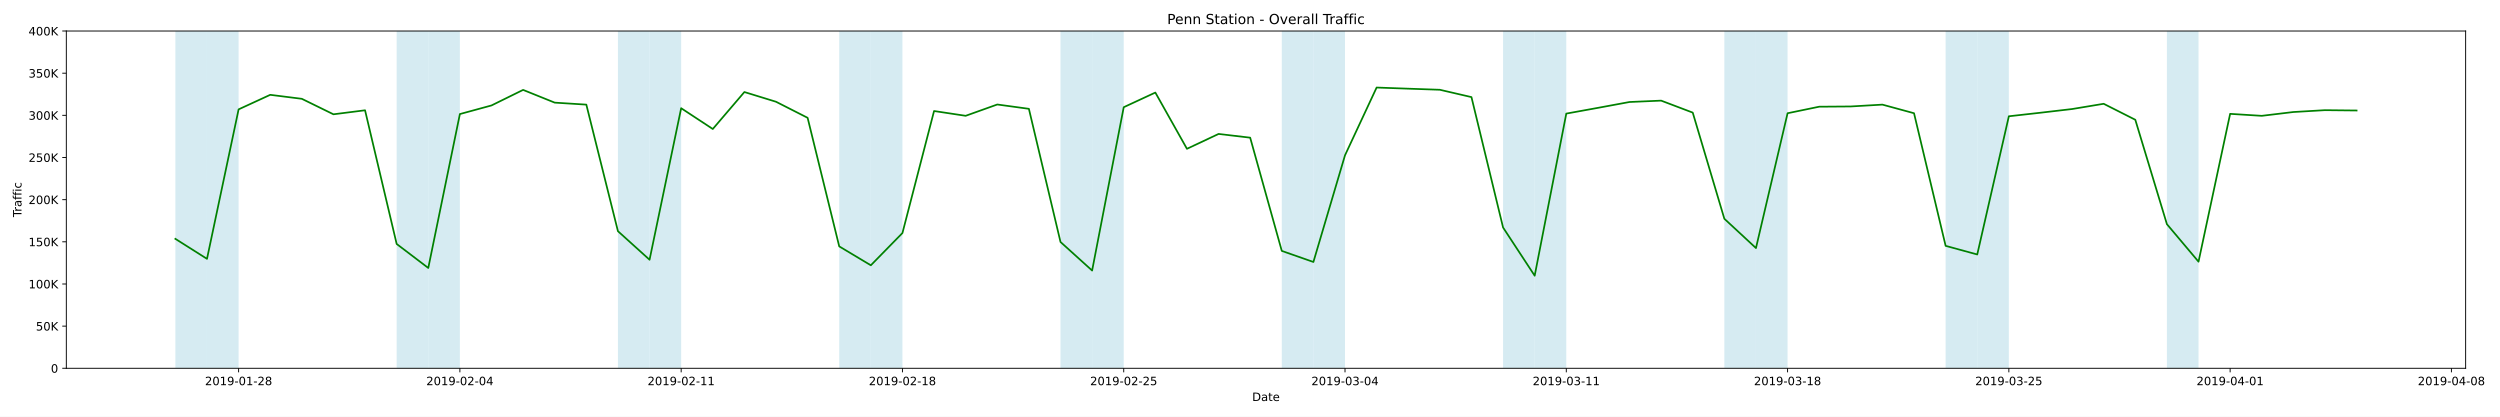
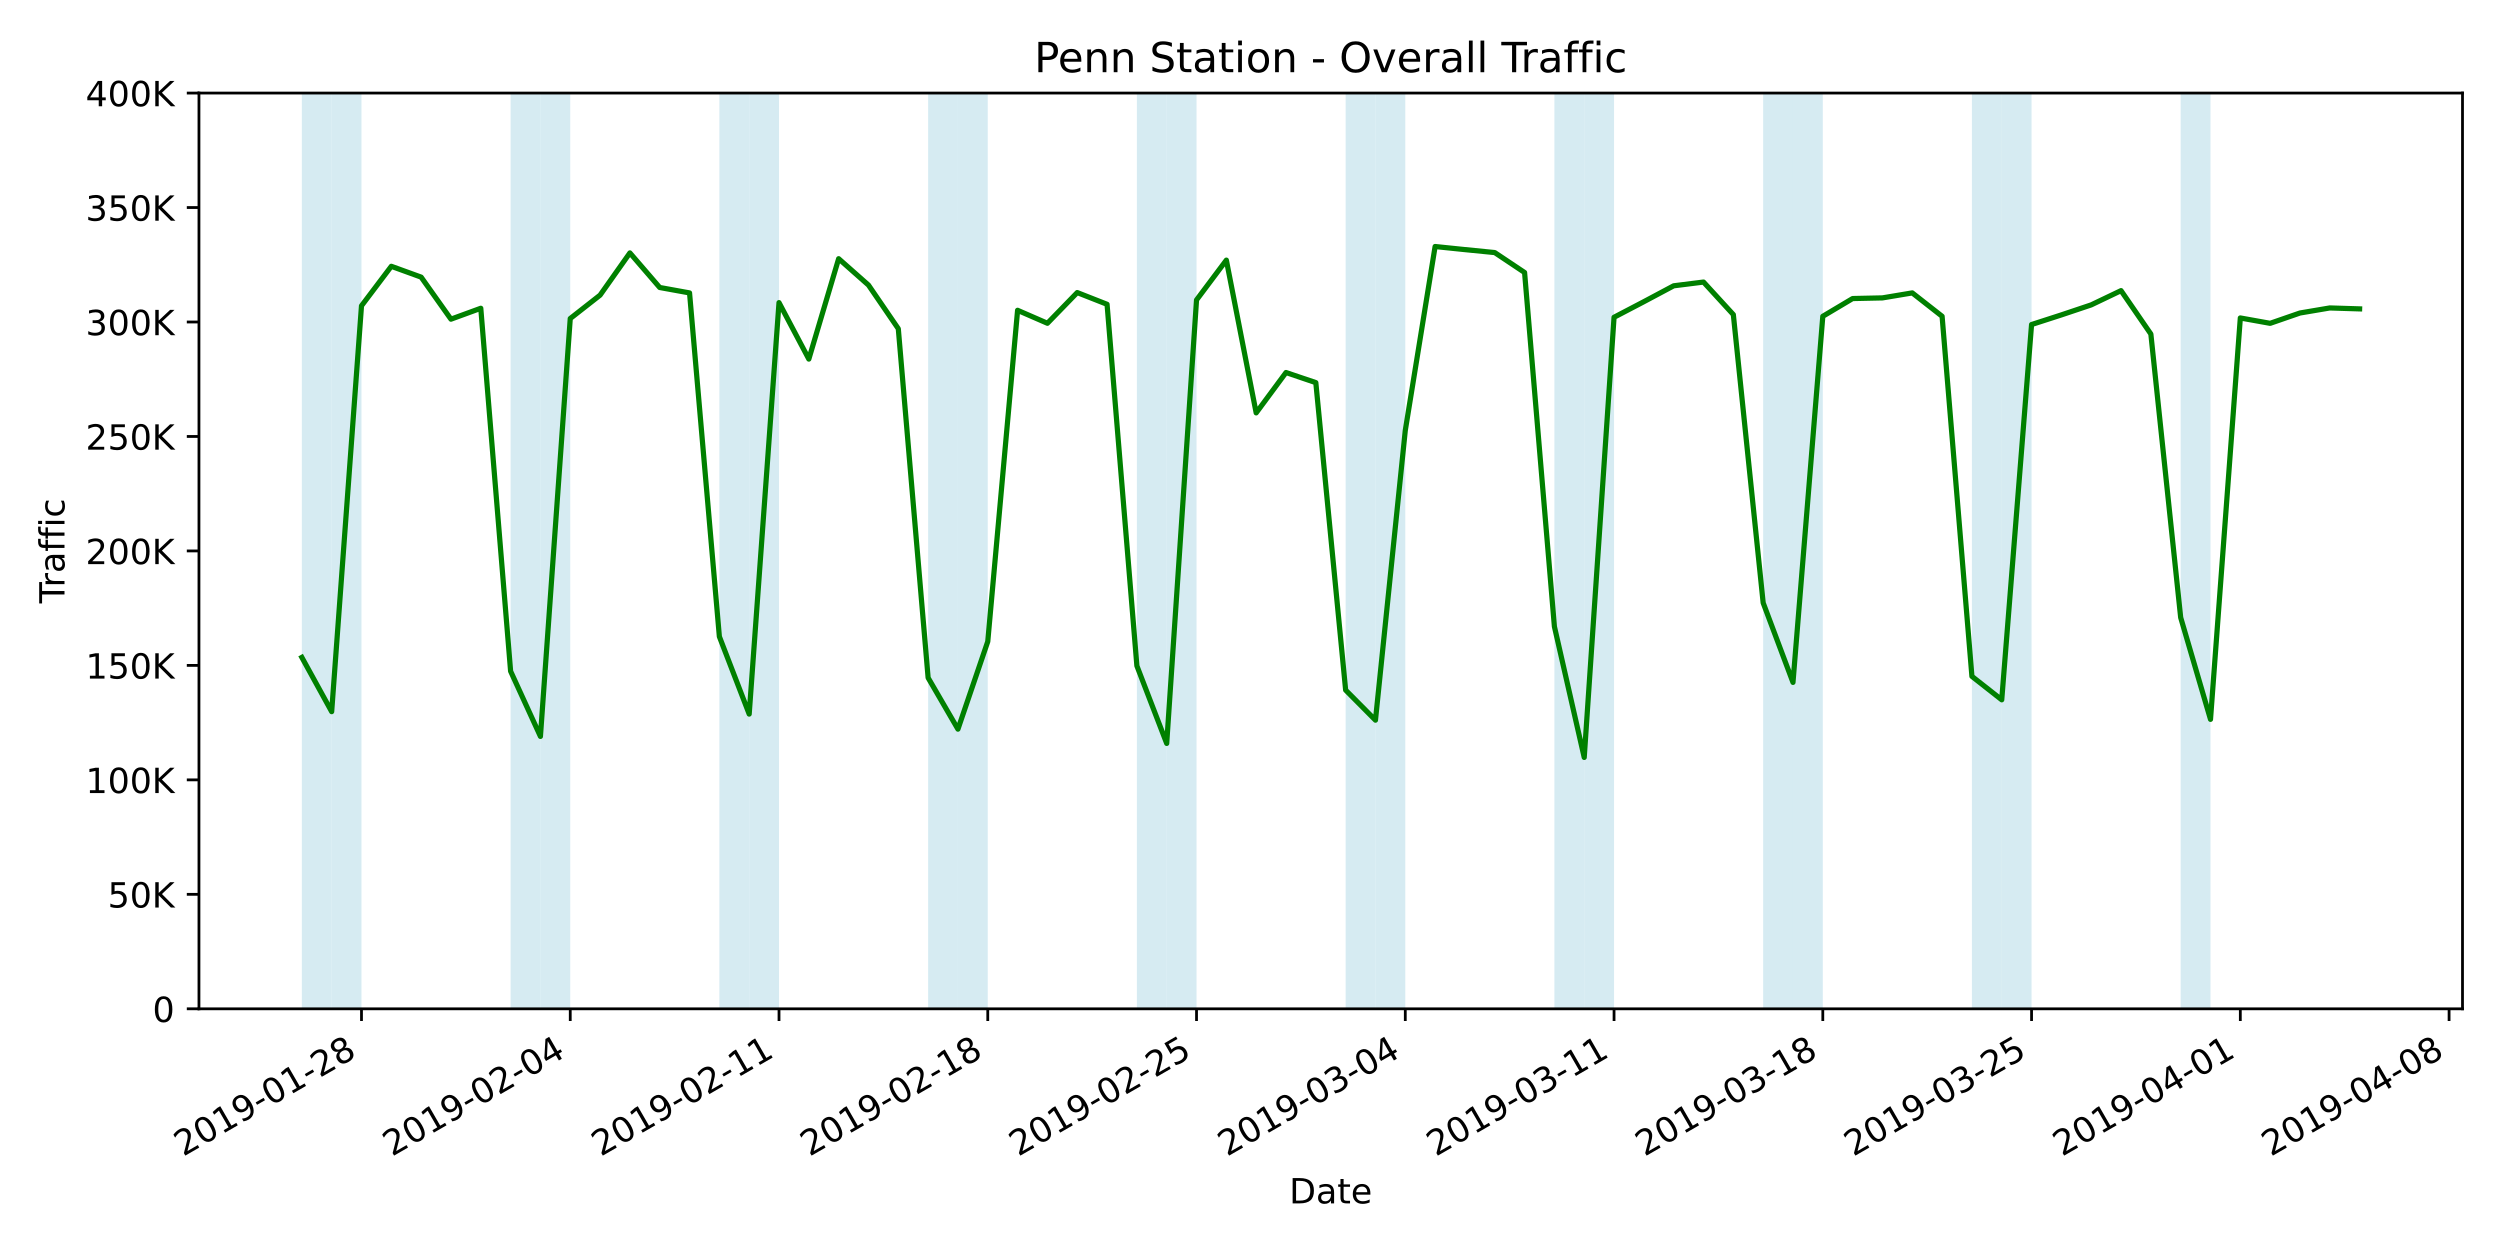
- <svg xmlns="http://www.w3.org/2000/svg" xmlns:xlink="http://www.w3.org/1999/xlink" height="360pt" version="1.1" viewBox="0 0 2160 360" width="2160pt">
+ <svg xmlns="http://www.w3.org/2000/svg" xmlns:xlink="http://www.w3.org/1999/xlink" height="360pt" version="1.1" viewBox="0 0 720 360" width="720pt">
  <defs>
    <style type="text/css">
*{stroke-linecap:butt;stroke-linejoin:round;}
  </style>
  </defs>
  <g id="figure_1">
    <g id="patch_1">
-       <path d="M 0 360  L 2160 360  L 2160 0  L 0 0  z " style="fill:#ffffff;" />
+       <path d="M 0 360  L 720 360  L 720 0  L 0 0  z " style="fill:#ffffff;" />
    </g>
    <g id="axes_1">
      <g id="patch_2">
-         <path d="M 57.3 318.2  L 2130.312 318.2  L 2130.312 26.8  L 57.3 26.8  z " style="fill:#ffffff;" />
+         <path d="M 57.3 290.54  L 709.2 290.54  L 709.2 26.8  L 57.3 26.8  z " style="fill:#ffffff;" />
      </g>
      <g id="patch_3">
-         <path clip-path="url(#p93495688f2)" d="M 151.528 318.2  L 151.528 26.8  L 178.84 26.8  L 178.84 318.2  z " style="fill:#add8e6;opacity:0.5;" />
+         <path clip-path="url(#p2ca78d762a)" d="M 86.932 290.54  L 86.932 26.8  L 95.521 26.8  L 95.521 290.54  z " style="fill:#add8e6;opacity:0.5;" />
      </g>
      <g id="patch_4">
-         <path clip-path="url(#p93495688f2)" d="M 178.84 318.2  L 178.84 26.8  L 206.153 26.8  L 206.153 318.2  z " style="fill:#add8e6;opacity:0.5;" />
+         <path clip-path="url(#p2ca78d762a)" d="M 95.521 290.54  L 95.521 26.8  L 104.11 26.8  L 104.11 290.54  z " style="fill:#add8e6;opacity:0.5;" />
      </g>
      <g id="patch_5">
-         <path clip-path="url(#p93495688f2)" d="M 342.715 318.2  L 342.715 26.8  L 370.027 26.8  L 370.027 318.2  z " style="fill:#add8e6;opacity:0.5;" />
+         <path clip-path="url(#p2ca78d762a)" d="M 147.054 290.54  L 147.054 26.8  L 155.643 26.8  L 155.643 290.54  z " style="fill:#add8e6;opacity:0.5;" />
      </g>
      <g id="patch_6">
-         <path clip-path="url(#p93495688f2)" d="M 370.027 318.2  L 370.027 26.8  L 397.34 26.8  L 397.34 318.2  z " style="fill:#add8e6;opacity:0.5;" />
+         <path clip-path="url(#p2ca78d762a)" d="M 155.643 290.54  L 155.643 26.8  L 164.232 26.8  L 164.232 290.54  z " style="fill:#add8e6;opacity:0.5;" />
      </g>
      <g id="patch_7">
-         <path clip-path="url(#p93495688f2)" d="M 533.902 318.2  L 533.902 26.8  L 561.214 26.8  L 561.214 318.2  z " style="fill:#add8e6;opacity:0.5;" />
+         <path clip-path="url(#p2ca78d762a)" d="M 207.177 290.54  L 207.177 26.8  L 215.766 26.8  L 215.766 290.54  z " style="fill:#add8e6;opacity:0.5;" />
      </g>
      <g id="patch_8">
-         <path clip-path="url(#p93495688f2)" d="M 561.214 318.2  L 561.214 26.8  L 588.526 26.8  L 588.526 318.2  z " style="fill:#add8e6;opacity:0.5;" />
+         <path clip-path="url(#p2ca78d762a)" d="M 215.766 290.54  L 215.766 26.8  L 224.355 26.8  L 224.355 290.54  z " style="fill:#add8e6;opacity:0.5;" />
      </g>
      <g id="patch_9">
-         <path clip-path="url(#p93495688f2)" d="M 725.089 318.2  L 725.089 26.8  L 752.401 26.8  L 752.401 318.2  z " style="fill:#add8e6;opacity:0.5;" />
+         <path clip-path="url(#p2ca78d762a)" d="M 267.299 290.54  L 267.299 26.8  L 275.888 26.8  L 275.888 290.54  z " style="fill:#add8e6;opacity:0.5;" />
      </g>
      <g id="patch_10">
-         <path clip-path="url(#p93495688f2)" d="M 752.401 318.2  L 752.401 26.8  L 779.713 26.8  L 779.713 318.2  z " style="fill:#add8e6;opacity:0.5;" />
+         <path clip-path="url(#p2ca78d762a)" d="M 275.888 290.54  L 275.888 26.8  L 284.477 26.8  L 284.477 290.54  z " style="fill:#add8e6;opacity:0.5;" />
      </g>
      <g id="patch_11">
-         <path clip-path="url(#p93495688f2)" d="M 916.275 318.2  L 916.275 26.8  L 943.588 26.8  L 943.588 318.2  z " style="fill:#add8e6;opacity:0.5;" />
+         <path clip-path="url(#p2ca78d762a)" d="M 327.422 290.54  L 327.422 26.8  L 336.011 26.8  L 336.011 290.54  z " style="fill:#add8e6;opacity:0.5;" />
      </g>
      <g id="patch_12">
-         <path clip-path="url(#p93495688f2)" d="M 943.588 318.2  L 943.588 26.8  L 970.9 26.8  L 970.9 318.2  z " style="fill:#add8e6;opacity:0.5;" />
+         <path clip-path="url(#p2ca78d762a)" d="M 336.011 290.54  L 336.011 26.8  L 344.6 26.8  L 344.6 290.54  z " style="fill:#add8e6;opacity:0.5;" />
      </g>
      <g id="patch_13">
-         <path clip-path="url(#p93495688f2)" d="M 1107.462 318.2  L 1107.462 26.8  L 1134.775 26.8  L 1134.775 318.2  z " style="fill:#add8e6;opacity:0.5;" />
+         <path clip-path="url(#p2ca78d762a)" d="M 387.544 290.54  L 387.544 26.8  L 396.133 26.8  L 396.133 290.54  z " style="fill:#add8e6;opacity:0.5;" />
      </g>
      <g id="patch_14">
-         <path clip-path="url(#p93495688f2)" d="M 1134.775 318.2  L 1134.775 26.8  L 1162.087 26.8  L 1162.087 318.2  z " style="fill:#add8e6;opacity:0.5;" />
+         <path clip-path="url(#p2ca78d762a)" d="M 396.133 290.54  L 396.133 26.8  L 404.722 26.8  L 404.722 290.54  z " style="fill:#add8e6;opacity:0.5;" />
      </g>
      <g id="patch_15">
-         <path clip-path="url(#p93495688f2)" d="M 1298.649 318.2  L 1298.649 26.8  L 1325.962 26.8  L 1325.962 318.2  z " style="fill:#add8e6;opacity:0.5;" />
+         <path clip-path="url(#p2ca78d762a)" d="M 447.667 290.54  L 447.667 26.8  L 456.256 26.8  L 456.256 290.54  z " style="fill:#add8e6;opacity:0.5;" />
      </g>
      <g id="patch_16">
-         <path clip-path="url(#p93495688f2)" d="M 1325.962 318.2  L 1325.962 26.8  L 1353.274 26.8  L 1353.274 318.2  z " style="fill:#add8e6;opacity:0.5;" />
+         <path clip-path="url(#p2ca78d762a)" d="M 456.256 290.54  L 456.256 26.8  L 464.845 26.8  L 464.845 290.54  z " style="fill:#add8e6;opacity:0.5;" />
      </g>
      <g id="patch_17">
-         <path clip-path="url(#p93495688f2)" d="M 1489.836 318.2  L 1489.836 26.8  L 1517.149 26.8  L 1517.149 318.2  z " style="fill:#add8e6;opacity:0.5;" />
+         <path clip-path="url(#p2ca78d762a)" d="M 507.79 290.54  L 507.79 26.8  L 516.378 26.8  L 516.378 290.54  z " style="fill:#add8e6;opacity:0.5;" />
      </g>
      <g id="patch_18">
-         <path clip-path="url(#p93495688f2)" d="M 1517.149 318.2  L 1517.149 26.8  L 1544.461 26.8  L 1544.461 318.2  z " style="fill:#add8e6;opacity:0.5;" />
+         <path clip-path="url(#p2ca78d762a)" d="M 516.378 290.54  L 516.378 26.8  L 524.967 26.8  L 524.967 290.54  z " style="fill:#add8e6;opacity:0.5;" />
      </g>
      <g id="patch_19">
-         <path clip-path="url(#p93495688f2)" d="M 1681.023 318.2  L 1681.023 26.8  L 1708.336 26.8  L 1708.336 318.2  z " style="fill:#add8e6;opacity:0.5;" />
+         <path clip-path="url(#p2ca78d762a)" d="M 567.912 290.54  L 567.912 26.8  L 576.501 26.8  L 576.501 290.54  z " style="fill:#add8e6;opacity:0.5;" />
      </g>
      <g id="patch_20">
-         <path clip-path="url(#p93495688f2)" d="M 1708.336 318.2  L 1708.336 26.8  L 1735.648 26.8  L 1735.648 318.2  z " style="fill:#add8e6;opacity:0.5;" />
+         <path clip-path="url(#p2ca78d762a)" d="M 576.501 290.54  L 576.501 26.8  L 585.09 26.8  L 585.09 290.54  z " style="fill:#add8e6;opacity:0.5;" />
      </g>
      <g id="patch_21">
-         <path clip-path="url(#p93495688f2)" d="M 1872.21 318.2  L 1872.21 26.8  L 1899.522 26.8  L 1899.522 318.2  z " style="fill:#add8e6;opacity:0.5;" />
+         <path clip-path="url(#p2ca78d762a)" d="M 628.035 290.54  L 628.035 26.8  L 636.624 26.8  L 636.624 290.54  z " style="fill:#add8e6;opacity:0.5;" />
      </g>
      <g id="matplotlib.axis_1">
        <g id="xtick_1">
          <g id="line2d_1">
            <defs>
-               <path d="M 0 0  L 0 3.5  " id="mf111b71d2d" style="stroke:#000000;stroke-width:0.8;" />
-             </defs>
-             <g>
-               <use style="stroke:#000000;stroke-width:0.8;" x="206.153" xlink:href="#mf111b71d2d" y="318.2" />
+               <path d="M 0 0  L 0 3.5  " id="m4332ec5ac3" style="stroke:#000000;stroke-width:0.8;" />
+             </defs>
+             <g>
+               <use style="stroke:#000000;stroke-width:0.8;" x="104.11" xlink:href="#m4332ec5ac3" y="290.54" />
            </g>
          </g>
          <g id="text_1">
            <defs>
              <path d="M 19.188 8.297  L 53.609 8.297  L 53.609 0  L 7.328 0  L 7.328 8.297  Q 12.938 14.109 22.625 23.891  Q 32.328 33.688 34.812 36.531  Q 39.547 41.844 41.422 45.531  Q 43.312 49.219 43.312 52.781  Q 43.312 58.594 39.234 62.25  Q 35.156 65.922 28.609 65.922  Q 23.969 65.922 18.812 64.312  Q 13.672 62.703 7.812 59.422  L 7.812 69.391  Q 13.766 71.781 18.938 73  Q 24.125 74.219 28.422 74.219  Q 39.75 74.219 46.484 68.547  Q 53.219 62.891 53.219 53.422  Q 53.219 48.922 51.531 44.891  Q 49.859 40.875 45.406 35.406  Q 44.188 33.984 37.641 27.219  Q 31.109 20.453 19.188 8.297  z " id="DejaVuSans-50" />
              <path d="M 31.781 66.406  Q 24.172 66.406 20.328 58.906  Q 16.5 51.422 16.5 36.375  Q 16.5 21.391 20.328 13.891  Q 24.172 6.391 31.781 6.391  Q 39.453 6.391 43.281 13.891  Q 47.125 21.391 47.125 36.375  Q 47.125 51.422 43.281 58.906  Q 39.453 66.406 31.781 66.406  z M 31.781 74.219  Q 44.047 74.219 50.516 64.516  Q 56.984 54.828 56.984 36.375  Q 56.984 17.969 50.516 8.266  Q 44.047 -1.422 31.781 -1.422  Q 19.531 -1.422 13.062 8.266  Q 6.594 17.969 6.594 36.375  Q 6.594 54.828 13.062 64.516  Q 19.531 74.219 31.781 74.219  z " id="DejaVuSans-48" />
              <path d="M 12.406 8.297  L 28.516 8.297  L 28.516 63.922  L 10.984 60.406  L 10.984 69.391  L 28.422 72.906  L 38.281 72.906  L 38.281 8.297  L 54.391 8.297  L 54.391 0  L 12.406 0  z " id="DejaVuSans-49" />
              <path d="M 10.984 1.516  L 10.984 10.5  Q 14.703 8.734 18.5 7.812  Q 22.312 6.891 25.984 6.891  Q 35.75 6.891 40.891 13.453  Q 46.047 20.016 46.781 33.406  Q 43.953 29.203 39.594 26.953  Q 35.25 24.703 29.984 24.703  Q 19.047 24.703 12.672 31.312  Q 6.297 37.938 6.297 49.422  Q 6.297 60.641 12.938 67.422  Q 19.578 74.219 30.609 74.219  Q 43.266 74.219 49.922 64.516  Q 56.594 54.828 56.594 36.375  Q 56.594 19.141 48.406 8.859  Q 40.234 -1.422 26.422 -1.422  Q 22.703 -1.422 18.891 -0.688  Q 15.094 0.047 10.984 1.516  z M 30.609 32.422  Q 37.25 32.422 41.125 36.953  Q 45.016 41.5 45.016 49.422  Q 45.016 57.281 41.125 61.844  Q 37.25 66.406 30.609 66.406  Q 23.969 66.406 20.094 61.844  Q 16.219 57.281 16.219 49.422  Q 16.219 41.5 20.094 36.953  Q 23.969 32.422 30.609 32.422  z " id="DejaVuSans-57" />
              <path d="M 4.891 31.391  L 31.203 31.391  L 31.203 23.391  L 4.891 23.391  z " id="DejaVuSans-45" />
              <path d="M 31.781 34.625  Q 24.75 34.625 20.719 30.859  Q 16.703 27.094 16.703 20.516  Q 16.703 13.922 20.719 10.156  Q 24.75 6.391 31.781 6.391  Q 38.812 6.391 42.859 10.172  Q 46.922 13.969 46.922 20.516  Q 46.922 27.094 42.891 30.859  Q 38.875 34.625 31.781 34.625  z M 21.922 38.812  Q 15.578 40.375 12.031 44.719  Q 8.5 49.078 8.5 55.328  Q 8.5 64.062 14.719 69.141  Q 20.953 74.219 31.781 74.219  Q 42.672 74.219 48.875 69.141  Q 55.078 64.062 55.078 55.328  Q 55.078 49.078 51.531 44.719  Q 48 40.375 41.703 38.812  Q 48.828 37.156 52.797 32.312  Q 56.781 27.484 56.781 20.516  Q 56.781 9.906 50.312 4.234  Q 43.844 -1.422 31.781 -1.422  Q 19.734 -1.422 13.25 4.234  Q 6.781 9.906 6.781 20.516  Q 6.781 27.484 10.781 32.312  Q 14.797 37.156 21.922 38.812  z M 18.312 54.391  Q 18.312 48.734 21.844 45.562  Q 25.391 42.391 31.781 42.391  Q 38.141 42.391 41.719 45.562  Q 45.312 48.734 45.312 54.391  Q 45.312 60.062 41.719 63.234  Q 38.141 66.406 31.781 66.406  Q 25.391 66.406 21.844 63.234  Q 18.312 60.062 18.312 54.391  z " id="DejaVuSans-56" />
            </defs>
-             <g transform="translate(177.0949 332.7984)scale(0.1 -0.1)">
+             <g transform="translate(52.74023 333.178)rotate(-30)scale(0.1 -0.1)">
              <use xlink:href="#DejaVuSans-50" />
              <use x="63.623" xlink:href="#DejaVuSans-48" />
              <use x="127.246" xlink:href="#DejaVuSans-49" />
              <use x="190.869" xlink:href="#DejaVuSans-57" />
              <use x="254.492" xlink:href="#DejaVuSans-45" />
              <use x="290.576" xlink:href="#DejaVuSans-48" />
              <use x="354.199" xlink:href="#DejaVuSans-49" />
              <use x="417.822" xlink:href="#DejaVuSans-45" />
              <use x="453.906" xlink:href="#DejaVuSans-50" />
              <use x="517.529" xlink:href="#DejaVuSans-56" />
            </g>
          </g>
        </g>
        <g id="xtick_2">
          <g id="line2d_2">
            <g>
-               <use style="stroke:#000000;stroke-width:0.8;" x="397.34" xlink:href="#mf111b71d2d" y="318.2" />
+               <use style="stroke:#000000;stroke-width:0.8;" x="164.232" xlink:href="#m4332ec5ac3" y="290.54" />
            </g>
          </g>
          <g id="text_2">
            <defs>
              <path d="M 37.797 64.312  L 12.891 25.391  L 37.797 25.391  z M 35.203 72.906  L 47.609 72.906  L 47.609 25.391  L 58.016 25.391  L 58.016 17.188  L 47.609 17.188  L 47.609 0  L 37.797 0  L 37.797 17.188  L 4.891 17.188  L 4.891 26.703  z " id="DejaVuSans-52" />
            </defs>
-             <g transform="translate(368.2818 332.7984)scale(0.1 -0.1)">
+             <g transform="translate(112.8628 333.178)rotate(-30)scale(0.1 -0.1)">
              <use xlink:href="#DejaVuSans-50" />
              <use x="63.623" xlink:href="#DejaVuSans-48" />
              <use x="127.246" xlink:href="#DejaVuSans-49" />
              <use x="190.869" xlink:href="#DejaVuSans-57" />
              <use x="254.492" xlink:href="#DejaVuSans-45" />
              <use x="290.576" xlink:href="#DejaVuSans-48" />
              <use x="354.199" xlink:href="#DejaVuSans-50" />
              <use x="417.822" xlink:href="#DejaVuSans-45" />
              <use x="453.906" xlink:href="#DejaVuSans-48" />
              <use x="517.529" xlink:href="#DejaVuSans-52" />
            </g>
          </g>
        </g>
        <g id="xtick_3">
          <g id="line2d_3">
            <g>
-               <use style="stroke:#000000;stroke-width:0.8;" x="588.526" xlink:href="#mf111b71d2d" y="318.2" />
+               <use style="stroke:#000000;stroke-width:0.8;" x="224.355" xlink:href="#m4332ec5ac3" y="290.54" />
            </g>
          </g>
          <g id="text_3">
-             <g transform="translate(559.4687 332.7984)scale(0.1 -0.1)">
+             <g transform="translate(172.9853 333.178)rotate(-30)scale(0.1 -0.1)">
              <use xlink:href="#DejaVuSans-50" />
              <use x="63.623" xlink:href="#DejaVuSans-48" />
              <use x="127.246" xlink:href="#DejaVuSans-49" />
              <use x="190.869" xlink:href="#DejaVuSans-57" />
              <use x="254.492" xlink:href="#DejaVuSans-45" />
              <use x="290.576" xlink:href="#DejaVuSans-48" />
              <use x="354.199" xlink:href="#DejaVuSans-50" />
              <use x="417.822" xlink:href="#DejaVuSans-45" />
              <use x="453.906" xlink:href="#DejaVuSans-49" />
              <use x="517.529" xlink:href="#DejaVuSans-49" />
            </g>
          </g>
        </g>
        <g id="xtick_4">
          <g id="line2d_4">
            <g>
-               <use style="stroke:#000000;stroke-width:0.8;" x="779.713" xlink:href="#mf111b71d2d" y="318.2" />
+               <use style="stroke:#000000;stroke-width:0.8;" x="284.477" xlink:href="#m4332ec5ac3" y="290.54" />
            </g>
          </g>
          <g id="text_4">
-             <g transform="translate(750.6556 332.7984)scale(0.1 -0.1)">
+             <g transform="translate(233.1078 333.178)rotate(-30)scale(0.1 -0.1)">
              <use xlink:href="#DejaVuSans-50" />
              <use x="63.623" xlink:href="#DejaVuSans-48" />
              <use x="127.246" xlink:href="#DejaVuSans-49" />
              <use x="190.869" xlink:href="#DejaVuSans-57" />
              <use x="254.492" xlink:href="#DejaVuSans-45" />
              <use x="290.576" xlink:href="#DejaVuSans-48" />
              <use x="354.199" xlink:href="#DejaVuSans-50" />
              <use x="417.822" xlink:href="#DejaVuSans-45" />
              <use x="453.906" xlink:href="#DejaVuSans-49" />
              <use x="517.529" xlink:href="#DejaVuSans-56" />
            </g>
          </g>
        </g>
        <g id="xtick_5">
          <g id="line2d_5">
            <g>
-               <use style="stroke:#000000;stroke-width:0.8;" x="970.9" xlink:href="#mf111b71d2d" y="318.2" />
+               <use style="stroke:#000000;stroke-width:0.8;" x="344.6" xlink:href="#m4332ec5ac3" y="290.54" />
            </g>
          </g>
          <g id="text_5">
            <defs>
              <path d="M 10.797 72.906  L 49.516 72.906  L 49.516 64.594  L 19.828 64.594  L 19.828 46.734  Q 21.969 47.469 24.109 47.828  Q 26.266 48.188 28.422 48.188  Q 40.625 48.188 47.75 41.5  Q 54.891 34.812 54.891 23.391  Q 54.891 11.625 47.562 5.094  Q 40.234 -1.422 26.906 -1.422  Q 22.312 -1.422 17.547 -0.641  Q 12.797 0.141 7.719 1.703  L 7.719 11.625  Q 12.109 9.234 16.797 8.062  Q 21.484 6.891 26.703 6.891  Q 35.156 6.891 40.078 11.328  Q 45.016 15.766 45.016 23.391  Q 45.016 31 40.078 35.438  Q 35.156 39.891 26.703 39.891  Q 22.75 39.891 18.812 39.016  Q 14.891 38.141 10.797 36.281  z " id="DejaVuSans-53" />
            </defs>
-             <g transform="translate(941.8425 332.7984)scale(0.1 -0.1)">
+             <g transform="translate(293.2304 333.178)rotate(-30)scale(0.1 -0.1)">
              <use xlink:href="#DejaVuSans-50" />
              <use x="63.623" xlink:href="#DejaVuSans-48" />
              <use x="127.246" xlink:href="#DejaVuSans-49" />
              <use x="190.869" xlink:href="#DejaVuSans-57" />
              <use x="254.492" xlink:href="#DejaVuSans-45" />
              <use x="290.576" xlink:href="#DejaVuSans-48" />
              <use x="354.199" xlink:href="#DejaVuSans-50" />
              <use x="417.822" xlink:href="#DejaVuSans-45" />
              <use x="453.906" xlink:href="#DejaVuSans-50" />
              <use x="517.529" xlink:href="#DejaVuSans-53" />
            </g>
          </g>
        </g>
        <g id="xtick_6">
          <g id="line2d_6">
            <g>
-               <use style="stroke:#000000;stroke-width:0.8;" x="1162.087" xlink:href="#mf111b71d2d" y="318.2" />
+               <use style="stroke:#000000;stroke-width:0.8;" x="404.722" xlink:href="#m4332ec5ac3" y="290.54" />
            </g>
          </g>
          <g id="text_6">
            <defs>
              <path d="M 40.578 39.312  Q 47.656 37.797 51.625 33  Q 55.609 28.219 55.609 21.188  Q 55.609 10.406 48.188 4.484  Q 40.766 -1.422 27.094 -1.422  Q 22.516 -1.422 17.656 -0.516  Q 12.797 0.391 7.625 2.203  L 7.625 11.719  Q 11.719 9.328 16.594 8.109  Q 21.484 6.891 26.812 6.891  Q 36.078 6.891 40.938 10.547  Q 45.797 14.203 45.797 21.188  Q 45.797 27.641 41.281 31.266  Q 36.766 34.906 28.719 34.906  L 20.219 34.906  L 20.219 43.016  L 29.109 43.016  Q 36.375 43.016 40.234 45.922  Q 44.094 48.828 44.094 54.297  Q 44.094 59.906 40.109 62.906  Q 36.141 65.922 28.719 65.922  Q 24.656 65.922 20.016 65.031  Q 15.375 64.156 9.812 62.312  L 9.812 71.094  Q 15.438 72.656 20.344 73.438  Q 25.25 74.219 29.594 74.219  Q 40.828 74.219 47.359 69.109  Q 53.906 64.016 53.906 55.328  Q 53.906 49.266 50.438 45.094  Q 46.969 40.922 40.578 39.312  z " id="DejaVuSans-51" />
            </defs>
-             <g transform="translate(1133.029 332.7984)scale(0.1 -0.1)">
+             <g transform="translate(353.3529 333.178)rotate(-30)scale(0.1 -0.1)">
              <use xlink:href="#DejaVuSans-50" />
              <use x="63.623" xlink:href="#DejaVuSans-48" />
              <use x="127.246" xlink:href="#DejaVuSans-49" />
              <use x="190.869" xlink:href="#DejaVuSans-57" />
              <use x="254.492" xlink:href="#DejaVuSans-45" />
              <use x="290.576" xlink:href="#DejaVuSans-48" />
              <use x="354.199" xlink:href="#DejaVuSans-51" />
              <use x="417.822" xlink:href="#DejaVuSans-45" />
              <use x="453.906" xlink:href="#DejaVuSans-48" />
              <use x="517.529" xlink:href="#DejaVuSans-52" />
            </g>
          </g>
        </g>
        <g id="xtick_7">
          <g id="line2d_7">
            <g>
-               <use style="stroke:#000000;stroke-width:0.8;" x="1353.274" xlink:href="#mf111b71d2d" y="318.2" />
+               <use style="stroke:#000000;stroke-width:0.8;" x="464.845" xlink:href="#m4332ec5ac3" y="290.54" />
            </g>
          </g>
          <g id="text_7">
-             <g transform="translate(1324.216 332.7984)scale(0.1 -0.1)">
+             <g transform="translate(413.4754 333.178)rotate(-30)scale(0.1 -0.1)">
              <use xlink:href="#DejaVuSans-50" />
              <use x="63.623" xlink:href="#DejaVuSans-48" />
              <use x="127.246" xlink:href="#DejaVuSans-49" />
              <use x="190.869" xlink:href="#DejaVuSans-57" />
              <use x="254.492" xlink:href="#DejaVuSans-45" />
              <use x="290.576" xlink:href="#DejaVuSans-48" />
              <use x="354.199" xlink:href="#DejaVuSans-51" />
              <use x="417.822" xlink:href="#DejaVuSans-45" />
              <use x="453.906" xlink:href="#DejaVuSans-49" />
              <use x="517.529" xlink:href="#DejaVuSans-49" />
            </g>
          </g>
        </g>
        <g id="xtick_8">
          <g id="line2d_8">
            <g>
-               <use style="stroke:#000000;stroke-width:0.8;" x="1544.461" xlink:href="#mf111b71d2d" y="318.2" />
+               <use style="stroke:#000000;stroke-width:0.8;" x="524.967" xlink:href="#m4332ec5ac3" y="290.54" />
            </g>
          </g>
          <g id="text_8">
-             <g transform="translate(1515.403 332.7984)scale(0.1 -0.1)">
+             <g transform="translate(473.5979 333.178)rotate(-30)scale(0.1 -0.1)">
              <use xlink:href="#DejaVuSans-50" />
              <use x="63.623" xlink:href="#DejaVuSans-48" />
              <use x="127.246" xlink:href="#DejaVuSans-49" />
              <use x="190.869" xlink:href="#DejaVuSans-57" />
              <use x="254.492" xlink:href="#DejaVuSans-45" />
              <use x="290.576" xlink:href="#DejaVuSans-48" />
              <use x="354.199" xlink:href="#DejaVuSans-51" />
              <use x="417.822" xlink:href="#DejaVuSans-45" />
              <use x="453.906" xlink:href="#DejaVuSans-49" />
              <use x="517.529" xlink:href="#DejaVuSans-56" />
            </g>
          </g>
        </g>
        <g id="xtick_9">
          <g id="line2d_9">
            <g>
-               <use style="stroke:#000000;stroke-width:0.8;" x="1735.648" xlink:href="#mf111b71d2d" y="318.2" />
+               <use style="stroke:#000000;stroke-width:0.8;" x="585.09" xlink:href="#m4332ec5ac3" y="290.54" />
            </g>
          </g>
          <g id="text_9">
-             <g transform="translate(1706.59 332.7984)scale(0.1 -0.1)">
+             <g transform="translate(533.7205 333.178)rotate(-30)scale(0.1 -0.1)">
              <use xlink:href="#DejaVuSans-50" />
              <use x="63.623" xlink:href="#DejaVuSans-48" />
              <use x="127.246" xlink:href="#DejaVuSans-49" />
              <use x="190.869" xlink:href="#DejaVuSans-57" />
              <use x="254.492" xlink:href="#DejaVuSans-45" />
              <use x="290.576" xlink:href="#DejaVuSans-48" />
              <use x="354.199" xlink:href="#DejaVuSans-51" />
              <use x="417.822" xlink:href="#DejaVuSans-45" />
              <use x="453.906" xlink:href="#DejaVuSans-50" />
              <use x="517.529" xlink:href="#DejaVuSans-53" />
            </g>
          </g>
        </g>
        <g id="xtick_10">
          <g id="line2d_10">
            <g>
-               <use style="stroke:#000000;stroke-width:0.8;" x="1926.835" xlink:href="#mf111b71d2d" y="318.2" />
+               <use style="stroke:#000000;stroke-width:0.8;" x="645.212" xlink:href="#m4332ec5ac3" y="290.54" />
            </g>
          </g>
          <g id="text_10">
-             <g transform="translate(1897.777 332.7984)scale(0.1 -0.1)">
+             <g transform="translate(593.843 333.178)rotate(-30)scale(0.1 -0.1)">
              <use xlink:href="#DejaVuSans-50" />
              <use x="63.623" xlink:href="#DejaVuSans-48" />
              <use x="127.246" xlink:href="#DejaVuSans-49" />
              <use x="190.869" xlink:href="#DejaVuSans-57" />
              <use x="254.492" xlink:href="#DejaVuSans-45" />
              <use x="290.576" xlink:href="#DejaVuSans-48" />
              <use x="354.199" xlink:href="#DejaVuSans-52" />
              <use x="417.822" xlink:href="#DejaVuSans-45" />
              <use x="453.906" xlink:href="#DejaVuSans-48" />
              <use x="517.529" xlink:href="#DejaVuSans-49" />
            </g>
          </g>
        </g>
        <g id="xtick_11">
          <g id="line2d_11">
            <g>
-               <use style="stroke:#000000;stroke-width:0.8;" x="2118.022" xlink:href="#mf111b71d2d" y="318.2" />
+               <use style="stroke:#000000;stroke-width:0.8;" x="705.335" xlink:href="#m4332ec5ac3" y="290.54" />
            </g>
          </g>
          <g id="text_11">
-             <g transform="translate(2088.964 332.7984)scale(0.1 -0.1)">
+             <g transform="translate(653.9655 333.178)rotate(-30)scale(0.1 -0.1)">
              <use xlink:href="#DejaVuSans-50" />
              <use x="63.623" xlink:href="#DejaVuSans-48" />
              <use x="127.246" xlink:href="#DejaVuSans-49" />
              <use x="190.869" xlink:href="#DejaVuSans-57" />
              <use x="254.492" xlink:href="#DejaVuSans-45" />
              <use x="290.576" xlink:href="#DejaVuSans-48" />
              <use x="354.199" xlink:href="#DejaVuSans-52" />
              <use x="417.822" xlink:href="#DejaVuSans-45" />
              <use x="453.906" xlink:href="#DejaVuSans-48" />
              <use x="517.529" xlink:href="#DejaVuSans-56" />
            </g>
          </g>
        </g>
        <g id="text_12">
          <defs>
            <path d="M 19.672 64.797  L 19.672 8.109  L 31.594 8.109  Q 46.688 8.109 53.688 14.938  Q 60.688 21.781 60.688 36.531  Q 60.688 51.172 53.688 57.984  Q 46.688 64.797 31.594 64.797  z M 9.812 72.906  L 30.078 72.906  Q 51.266 72.906 61.172 64.094  Q 71.094 55.281 71.094 36.531  Q 71.094 17.672 61.125 8.828  Q 51.172 0 30.078 0  L 9.812 0  z " id="DejaVuSans-68" />
            <path d="M 34.281 27.484  Q 23.391 27.484 19.188 25  Q 14.984 22.516 14.984 16.5  Q 14.984 11.719 18.141 8.906  Q 21.297 6.109 26.703 6.109  Q 34.188 6.109 38.703 11.406  Q 43.219 16.703 43.219 25.484  L 43.219 27.484  z M 52.203 31.203  L 52.203 0  L 43.219 0  L 43.219 8.297  Q 40.141 3.328 35.547 0.953  Q 30.953 -1.422 24.312 -1.422  Q 15.922 -1.422 10.953 3.297  Q 6 8.016 6 15.922  Q 6 25.141 12.172 29.828  Q 18.359 34.516 30.609 34.516  L 43.219 34.516  L 43.219 35.406  Q 43.219 41.609 39.141 45  Q 35.062 48.391 27.688 48.391  Q 23 48.391 18.547 47.266  Q 14.109 46.141 10.016 43.891  L 10.016 52.203  Q 14.938 54.109 19.578 55.047  Q 24.219 56 28.609 56  Q 40.484 56 46.344 49.844  Q 52.203 43.703 52.203 31.203  z " id="DejaVuSans-97" />
            <path d="M 18.312 70.219  L 18.312 54.688  L 36.812 54.688  L 36.812 47.703  L 18.312 47.703  L 18.312 18.016  Q 18.312 11.328 20.141 9.422  Q 21.969 7.516 27.594 7.516  L 36.812 7.516  L 36.812 0  L 27.594 0  Q 17.188 0 13.234 3.875  Q 9.281 7.766 9.281 18.016  L 9.281 47.703  L 2.688 47.703  L 2.688 54.688  L 9.281 54.688  L 9.281 70.219  z " id="DejaVuSans-116" />
            <path d="M 56.203 29.594  L 56.203 25.203  L 14.891 25.203  Q 15.484 15.922 20.484 11.062  Q 25.484 6.203 34.422 6.203  Q 39.594 6.203 44.453 7.469  Q 49.312 8.734 54.109 11.281  L 54.109 2.781  Q 49.266 0.734 44.188 -0.344  Q 39.109 -1.422 33.891 -1.422  Q 20.797 -1.422 13.156 6.188  Q 5.516 13.812 5.516 26.812  Q 5.516 40.234 12.766 48.109  Q 20.016 56 32.328 56  Q 43.359 56 49.781 48.891  Q 56.203 41.797 56.203 29.594  z M 47.219 32.234  Q 47.125 39.594 43.094 43.984  Q 39.062 48.391 32.422 48.391  Q 24.906 48.391 20.391 44.141  Q 15.875 39.891 15.188 32.172  z " id="DejaVuSans-101" />
          </defs>
-           <g transform="translate(1081.855 346.4766)scale(0.1 -0.1)">
+           <g transform="translate(371.2992 346.5775)scale(0.1 -0.1)">
            <use xlink:href="#DejaVuSans-68" />
            <use x="77.002" xlink:href="#DejaVuSans-97" />
            <use x="138.281" xlink:href="#DejaVuSans-116" />
            <use x="177.49" xlink:href="#DejaVuSans-101" />
          </g>
        </g>
      </g>
      <g id="matplotlib.axis_2">
        <g id="ytick_1">
          <g id="line2d_12">
            <defs>
-               <path d="M 0 0  L -3.5 0  " id="m020292cabf" style="stroke:#000000;stroke-width:0.8;" />
-             </defs>
-             <g>
-               <use style="stroke:#000000;stroke-width:0.8;" x="57.3" xlink:href="#m020292cabf" y="318.2" />
+               <path d="M 0 0  L -3.5 0  " id="m24747f757b" style="stroke:#000000;stroke-width:0.8;" />
+             </defs>
+             <g>
+               <use style="stroke:#000000;stroke-width:0.8;" x="57.3" xlink:href="#m24747f757b" y="290.54" />
            </g>
          </g>
          <g id="text_13">
-             <g transform="translate(43.9375 321.9992)scale(0.1 -0.1)">
+             <g transform="translate(43.9375 294.339)scale(0.1 -0.1)">
              <use xlink:href="#DejaVuSans-48" />
            </g>
          </g>
        </g>
        <g id="ytick_2">
          <g id="line2d_13">
            <g>
-               <use style="stroke:#000000;stroke-width:0.8;" x="57.3" xlink:href="#m020292cabf" y="281.775" />
+               <use style="stroke:#000000;stroke-width:0.8;" x="57.3" xlink:href="#m24747f757b" y="257.572" />
            </g>
          </g>
          <g id="text_14">
            <defs>
              <path d="M 9.812 72.906  L 19.672 72.906  L 19.672 42.094  L 52.391 72.906  L 65.094 72.906  L 28.906 38.922  L 67.672 0  L 54.688 0  L 19.672 35.109  L 19.672 0  L 9.812 0  z " id="DejaVuSans-75" />
            </defs>
-             <g transform="translate(31.01719 285.5742)scale(0.1 -0.1)">
+             <g transform="translate(31.01719 261.3715)scale(0.1 -0.1)">
              <use xlink:href="#DejaVuSans-53" />
              <use x="63.623" xlink:href="#DejaVuSans-48" />
              <use x="127.246" xlink:href="#DejaVuSans-75" />
            </g>
          </g>
        </g>
        <g id="ytick_3">
          <g id="line2d_14">
            <g>
-               <use style="stroke:#000000;stroke-width:0.8;" x="57.3" xlink:href="#m020292cabf" y="245.35" />
+               <use style="stroke:#000000;stroke-width:0.8;" x="57.3" xlink:href="#m24747f757b" y="224.605" />
            </g>
          </g>
          <g id="text_15">
-             <g transform="translate(24.65469 249.1492)scale(0.1 -0.1)">
+             <g transform="translate(24.65469 228.404)scale(0.1 -0.1)">
              <use xlink:href="#DejaVuSans-49" />
              <use x="63.623" xlink:href="#DejaVuSans-48" />
              <use x="127.246" xlink:href="#DejaVuSans-48" />
              <use x="190.869" xlink:href="#DejaVuSans-75" />
            </g>
          </g>
        </g>
        <g id="ytick_4">
          <g id="line2d_15">
            <g>
-               <use style="stroke:#000000;stroke-width:0.8;" x="57.3" xlink:href="#m020292cabf" y="208.925" />
+               <use style="stroke:#000000;stroke-width:0.8;" x="57.3" xlink:href="#m24747f757b" y="191.637" />
            </g>
          </g>
          <g id="text_16">
-             <g transform="translate(24.65469 212.7242)scale(0.1 -0.1)">
+             <g transform="translate(24.65469 195.4366)scale(0.1 -0.1)">
              <use xlink:href="#DejaVuSans-49" />
              <use x="63.623" xlink:href="#DejaVuSans-53" />
              <use x="127.246" xlink:href="#DejaVuSans-48" />
              <use x="190.869" xlink:href="#DejaVuSans-75" />
            </g>
          </g>
        </g>
        <g id="ytick_5">
          <g id="line2d_16">
            <g>
-               <use style="stroke:#000000;stroke-width:0.8;" x="57.3" xlink:href="#m020292cabf" y="172.5" />
+               <use style="stroke:#000000;stroke-width:0.8;" x="57.3" xlink:href="#m24747f757b" y="158.67" />
            </g>
          </g>
          <g id="text_17">
-             <g transform="translate(24.65469 176.2992)scale(0.1 -0.1)">
+             <g transform="translate(24.65469 162.4691)scale(0.1 -0.1)">
              <use xlink:href="#DejaVuSans-50" />
              <use x="63.623" xlink:href="#DejaVuSans-48" />
              <use x="127.246" xlink:href="#DejaVuSans-48" />
              <use x="190.869" xlink:href="#DejaVuSans-75" />
            </g>
          </g>
        </g>
        <g id="ytick_6">
          <g id="line2d_17">
            <g>
-               <use style="stroke:#000000;stroke-width:0.8;" x="57.3" xlink:href="#m020292cabf" y="136.075" />
+               <use style="stroke:#000000;stroke-width:0.8;" x="57.3" xlink:href="#m24747f757b" y="125.702" />
            </g>
          </g>
          <g id="text_18">
-             <g transform="translate(24.65469 139.8742)scale(0.1 -0.1)">
+             <g transform="translate(24.65469 129.5016)scale(0.1 -0.1)">
              <use xlink:href="#DejaVuSans-50" />
              <use x="63.623" xlink:href="#DejaVuSans-53" />
              <use x="127.246" xlink:href="#DejaVuSans-48" />
              <use x="190.869" xlink:href="#DejaVuSans-75" />
            </g>
          </g>
        </g>
        <g id="ytick_7">
          <g id="line2d_18">
            <g>
-               <use style="stroke:#000000;stroke-width:0.8;" x="57.3" xlink:href="#m020292cabf" y="99.65" />
+               <use style="stroke:#000000;stroke-width:0.8;" x="57.3" xlink:href="#m24747f757b" y="92.735" />
            </g>
          </g>
          <g id="text_19">
-             <g transform="translate(24.65469 103.4492)scale(0.1 -0.1)">
+             <g transform="translate(24.65469 96.53415)scale(0.1 -0.1)">
              <use xlink:href="#DejaVuSans-51" />
              <use x="63.623" xlink:href="#DejaVuSans-48" />
              <use x="127.246" xlink:href="#DejaVuSans-48" />
              <use x="190.869" xlink:href="#DejaVuSans-75" />
            </g>
          </g>
        </g>
        <g id="ytick_8">
          <g id="line2d_19">
            <g>
-               <use style="stroke:#000000;stroke-width:0.8;" x="57.3" xlink:href="#m020292cabf" y="63.225" />
+               <use style="stroke:#000000;stroke-width:0.8;" x="57.3" xlink:href="#m24747f757b" y="59.767" />
            </g>
          </g>
          <g id="text_20">
-             <g transform="translate(24.65469 67.02422)scale(0.1 -0.1)">
+             <g transform="translate(24.65469 63.56669)scale(0.1 -0.1)">
              <use xlink:href="#DejaVuSans-51" />
              <use x="63.623" xlink:href="#DejaVuSans-53" />
              <use x="127.246" xlink:href="#DejaVuSans-48" />
              <use x="190.869" xlink:href="#DejaVuSans-75" />
            </g>
          </g>
        </g>
        <g id="ytick_9">
          <g id="line2d_20">
            <g>
-               <use style="stroke:#000000;stroke-width:0.8;" x="57.3" xlink:href="#m020292cabf" y="26.8" />
+               <use style="stroke:#000000;stroke-width:0.8;" x="57.3" xlink:href="#m24747f757b" y="26.8" />
            </g>
          </g>
          <g id="text_21">
            <g transform="translate(24.65469 30.59922)scale(0.1 -0.1)">
              <use xlink:href="#DejaVuSans-52" />
              <use x="63.623" xlink:href="#DejaVuSans-48" />
              <use x="127.246" xlink:href="#DejaVuSans-48" />
              <use x="190.869" xlink:href="#DejaVuSans-75" />
            </g>
          </g>
        </g>
        <g id="text_22">
          <defs>
            <path d="M -0.297 72.906  L 61.375 72.906  L 61.375 64.594  L 35.5 64.594  L 35.5 0  L 25.594 0  L 25.594 64.594  L -0.297 64.594  z " id="DejaVuSans-84" />
            <path d="M 41.109 46.297  Q 39.594 47.172 37.812 47.578  Q 36.031 48 33.891 48  Q 26.266 48 22.188 43.047  Q 18.109 38.094 18.109 28.812  L 18.109 0  L 9.078 0  L 9.078 54.688  L 18.109 54.688  L 18.109 46.188  Q 20.953 51.172 25.484 53.578  Q 30.031 56 36.531 56  Q 37.453 56 38.578 55.875  Q 39.703 55.766 41.062 55.516  z " id="DejaVuSans-114" />
            <path d="M 37.109 75.984  L 37.109 68.5  L 28.516 68.5  Q 23.688 68.5 21.797 66.547  Q 19.922 64.594 19.922 59.516  L 19.922 54.688  L 34.719 54.688  L 34.719 47.703  L 19.922 47.703  L 19.922 0  L 10.891 0  L 10.891 47.703  L 2.297 47.703  L 2.297 54.688  L 10.891 54.688  L 10.891 58.5  Q 10.891 67.625 15.141 71.797  Q 19.391 75.984 28.609 75.984  z " id="DejaVuSans-102" />
            <path d="M 9.422 54.688  L 18.406 54.688  L 18.406 0  L 9.422 0  z M 9.422 75.984  L 18.406 75.984  L 18.406 64.594  L 9.422 64.594  z " id="DejaVuSans-105" />
            <path d="M 48.781 52.594  L 48.781 44.188  Q 44.969 46.297 41.141 47.344  Q 37.312 48.391 33.406 48.391  Q 24.656 48.391 19.812 42.844  Q 14.984 37.312 14.984 27.297  Q 14.984 17.281 19.812 11.734  Q 24.656 6.203 33.406 6.203  Q 37.312 6.203 41.141 7.25  Q 44.969 8.297 48.781 10.406  L 48.781 2.094  Q 45.016 0.344 40.984 -0.531  Q 36.969 -1.422 32.422 -1.422  Q 20.062 -1.422 12.781 6.344  Q 5.516 14.109 5.516 27.297  Q 5.516 40.672 12.859 48.328  Q 20.219 56 33.016 56  Q 37.156 56 41.109 55.141  Q 45.062 54.297 48.781 52.594  z " id="DejaVuSans-99" />
          </defs>
-           <g transform="translate(18.575 187.5945)rotate(-90)scale(0.1 -0.1)">
+           <g transform="translate(18.575 173.7644)rotate(-90)scale(0.1 -0.1)">
            <use xlink:href="#DejaVuSans-84" />
            <use x="46.334" xlink:href="#DejaVuSans-114" />
            <use x="87.447" xlink:href="#DejaVuSans-97" />
            <use x="148.727" xlink:href="#DejaVuSans-102" />
            <use x="183.932" xlink:href="#DejaVuSans-102" />
            <use x="219.137" xlink:href="#DejaVuSans-105" />
            <use x="246.92" xlink:href="#DejaVuSans-99" />
          </g>
        </g>
      </g>
      <g id="line2d_21">
-         <path clip-path="url(#p93495688f2)" d="M 151.528 206.367  L 178.84 223.639  L 206.153 94.5  L 233.465 81.928  L 260.778 85.372  L 288.09 98.752  L 315.402 95.283  L 342.715 210.768  L 370.027 231.519  L 397.34 98.544  L 424.652 91.104  L 451.964 77.668  L 479.277 88.671  L 506.589 90.394  L 533.902 199.749  L 561.214 224.409  L 588.526 93.488  L 615.839 111.451  L 643.151 79.514  L 670.464 87.906  L 697.776 101.784  L 725.089 212.863  L 752.401 229.205  L 779.713 201.327  L 807.026 95.927  L 834.338 100.055  L 861.651 90.285  L 888.963 94.016  L 916.275 209.061  L 943.588 233.746  L 970.9 92.635  L 998.213 79.967  L 1025.525 128.567  L 1052.838 115.729  L 1080.15 118.943  L 1107.462 216.78  L 1134.775 226.346  L 1162.087 134.158  L 1189.4 75.634  L 1216.712 76.616  L 1244.024 77.559  L 1271.337 83.895  L 1298.649 196.557  L 1325.962 238.203  L 1353.274 98.147  L 1380.587 93.187  L 1407.899 88.133  L 1435.211 86.941  L 1462.524 97.293  L 1489.836 189.008  L 1517.149 214.327  L 1544.461 97.84  L 1571.773 92.189  L 1599.086 91.979  L 1626.398 90.391  L 1653.711 97.827  L 1681.023 212.406  L 1708.336 219.868  L 1735.648 100.459  L 1762.96 97.393  L 1790.273 94.207  L 1817.585 89.67  L 1844.898 103.479  L 1872.21 193.686  L 1899.522 226.088  L 1926.835 98.367  L 1954.147 100.073  L 1981.46 96.787  L 2008.772 95.182  L 2036.085 95.476  " style="fill:none;stroke:#008000;stroke-linecap:square;stroke-width:1.5;" />
+         <path clip-path="url(#p2ca78d762a)" d="M 86.932 189.322  L 95.521 204.954  L 104.11 88.073  L 112.699 76.695  L 121.288 79.812  L 129.876 91.922  L 138.465 88.783  L 147.054 193.305  L 155.643 212.086  L 164.232 91.734  L 172.821 85  L 181.41 72.839  L 189.999 82.798  L 198.588 84.358  L 207.177 183.332  L 215.766 205.652  L 224.355 87.157  L 232.944 103.416  L 241.533 74.51  L 250.122 82.106  L 258.71 94.666  L 267.299 195.201  L 275.888 209.992  L 284.477 184.76  L 293.066 89.365  L 301.655 93.102  L 310.244 84.259  L 318.833 87.636  L 327.422 191.761  L 336.011 214.103  L 344.6 86.386  L 353.189 74.921  L 361.778 118.907  L 370.367 107.287  L 378.956 110.196  L 387.544 198.747  L 396.133 207.405  L 404.722 123.968  L 413.311 70.999  L 421.9 71.887  L 430.489 72.741  L 439.078 78.475  L 447.667 180.443  L 456.256 218.137  L 464.845 91.375  L 473.434 86.885  L 482.023 82.311  L 490.612 81.232  L 499.201 90.601  L 507.79 173.611  L 516.378 196.526  L 524.967 91.096  L 533.556 85.982  L 542.145 85.792  L 550.734 84.355  L 559.323 91.085  L 567.912 194.788  L 576.501 201.541  L 585.09 93.467  L 593.679 90.692  L 602.268 87.808  L 610.857 83.702  L 619.446 96.2  L 628.035 177.844  L 636.624 207.171  L 645.212 91.574  L 653.801 93.117  L 662.39 90.144  L 670.979 88.691  L 679.568 88.957  " style="fill:none;stroke:#008000;stroke-linecap:square;stroke-width:1.5;" />
      </g>
      <g id="patch_22">
-         <path d="M 57.3 318.2  L 57.3 26.8  " style="fill:none;stroke:#000000;stroke-linecap:square;stroke-linejoin:miter;stroke-width:0.8;" />
+         <path d="M 57.3 290.54  L 57.3 26.8  " style="fill:none;stroke:#000000;stroke-linecap:square;stroke-linejoin:miter;stroke-width:0.8;" />
      </g>
      <g id="patch_23">
-         <path d="M 2130.312 318.2  L 2130.312 26.8  " style="fill:none;stroke:#000000;stroke-linecap:square;stroke-linejoin:miter;stroke-width:0.8;" />
+         <path d="M 709.2 290.54  L 709.2 26.8  " style="fill:none;stroke:#000000;stroke-linecap:square;stroke-linejoin:miter;stroke-width:0.8;" />
      </g>
      <g id="patch_24">
-         <path d="M 57.3 318.2  L 2130.312 318.2  " style="fill:none;stroke:#000000;stroke-linecap:square;stroke-linejoin:miter;stroke-width:0.8;" />
+         <path d="M 57.3 290.54  L 709.2 290.54  " style="fill:none;stroke:#000000;stroke-linecap:square;stroke-linejoin:miter;stroke-width:0.8;" />
      </g>
      <g id="patch_25">
-         <path d="M 57.3 26.8  L 2130.312 26.8  " style="fill:none;stroke:#000000;stroke-linecap:square;stroke-linejoin:miter;stroke-width:0.8;" />
+         <path d="M 57.3 26.8  L 709.2 26.8  " style="fill:none;stroke:#000000;stroke-linecap:square;stroke-linejoin:miter;stroke-width:0.8;" />
      </g>
      <g id="text_23">
        <defs>
          <path d="M 19.672 64.797  L 19.672 37.406  L 32.078 37.406  Q 38.969 37.406 42.719 40.969  Q 46.484 44.531 46.484 51.125  Q 46.484 57.672 42.719 61.234  Q 38.969 64.797 32.078 64.797  z M 9.812 72.906  L 32.078 72.906  Q 44.344 72.906 50.609 67.359  Q 56.891 61.812 56.891 51.125  Q 56.891 40.328 50.609 34.812  Q 44.344 29.297 32.078 29.297  L 19.672 29.297  L 19.672 0  L 9.812 0  z " id="DejaVuSans-80" />
          <path d="M 54.891 33.016  L 54.891 0  L 45.906 0  L 45.906 32.719  Q 45.906 40.484 42.875 44.328  Q 39.844 48.188 33.797 48.188  Q 26.516 48.188 22.312 43.547  Q 18.109 38.922 18.109 30.906  L 18.109 0  L 9.078 0  L 9.078 54.688  L 18.109 54.688  L 18.109 46.188  Q 21.344 51.125 25.703 53.562  Q 30.078 56 35.797 56  Q 45.219 56 50.047 50.172  Q 54.891 44.344 54.891 33.016  z " id="DejaVuSans-110" />
          <path id="DejaVuSans-32" />
          <path d="M 53.516 70.516  L 53.516 60.891  Q 47.906 63.578 42.922 64.891  Q 37.938 66.219 33.297 66.219  Q 25.25 66.219 20.875 63.094  Q 16.5 59.969 16.5 54.203  Q 16.5 49.359 19.406 46.891  Q 22.312 44.438 30.422 42.922  L 36.375 41.703  Q 47.406 39.594 52.656 34.297  Q 57.906 29 57.906 20.125  Q 57.906 9.516 50.797 4.047  Q 43.703 -1.422 29.984 -1.422  Q 24.812 -1.422 18.969 -0.25  Q 13.141 0.922 6.891 3.219  L 6.891 13.375  Q 12.891 10.016 18.656 8.297  Q 24.422 6.594 29.984 6.594  Q 38.422 6.594 43.016 9.906  Q 47.609 13.234 47.609 19.391  Q 47.609 24.75 44.312 27.781  Q 41.016 30.812 33.5 32.328  L 27.484 33.5  Q 16.453 35.688 11.516 40.375  Q 6.594 45.062 6.594 53.422  Q 6.594 63.094 13.406 68.656  Q 20.219 74.219 32.172 74.219  Q 37.312 74.219 42.625 73.281  Q 47.953 72.359 53.516 70.516  z " id="DejaVuSans-83" />
          <path d="M 30.609 48.391  Q 23.391 48.391 19.188 42.75  Q 14.984 37.109 14.984 27.297  Q 14.984 17.484 19.156 11.844  Q 23.344 6.203 30.609 6.203  Q 37.797 6.203 41.984 11.859  Q 46.188 17.531 46.188 27.297  Q 46.188 37.016 41.984 42.703  Q 37.797 48.391 30.609 48.391  z M 30.609 56  Q 42.328 56 49.016 48.375  Q 55.719 40.766 55.719 27.297  Q 55.719 13.875 49.016 6.219  Q 42.328 -1.422 30.609 -1.422  Q 18.844 -1.422 12.172 6.219  Q 5.516 13.875 5.516 27.297  Q 5.516 40.766 12.172 48.375  Q 18.844 56 30.609 56  z " id="DejaVuSans-111" />
          <path d="M 39.406 66.219  Q 28.656 66.219 22.328 58.203  Q 16.016 50.203 16.016 36.375  Q 16.016 22.609 22.328 14.594  Q 28.656 6.594 39.406 6.594  Q 50.141 6.594 56.422 14.594  Q 62.703 22.609 62.703 36.375  Q 62.703 50.203 56.422 58.203  Q 50.141 66.219 39.406 66.219  z M 39.406 74.219  Q 54.734 74.219 63.906 63.938  Q 73.094 53.656 73.094 36.375  Q 73.094 19.141 63.906 8.859  Q 54.734 -1.422 39.406 -1.422  Q 24.031 -1.422 14.812 8.828  Q 5.609 19.094 5.609 36.375  Q 5.609 53.656 14.812 63.938  Q 24.031 74.219 39.406 74.219  z " id="DejaVuSans-79" />
          <path d="M 2.984 54.688  L 12.5 54.688  L 29.594 8.797  L 46.688 54.688  L 56.203 54.688  L 35.688 0  L 23.484 0  z " id="DejaVuSans-118" />
          <path d="M 9.422 75.984  L 18.406 75.984  L 18.406 0  L 9.422 0  z " id="DejaVuSans-108" />
        </defs>
-         <g transform="translate(1008.429 20.8)scale(0.12 -0.12)">
+         <g transform="translate(297.8728 20.8)scale(0.12 -0.12)">
          <use xlink:href="#DejaVuSans-80" />
          <use x="56.678" xlink:href="#DejaVuSans-101" />
          <use x="118.201" xlink:href="#DejaVuSans-110" />
          <use x="181.58" xlink:href="#DejaVuSans-110" />
          <use x="244.959" xlink:href="#DejaVuSans-32" />
          <use x="276.746" xlink:href="#DejaVuSans-83" />
          <use x="340.223" xlink:href="#DejaVuSans-116" />
          <use x="379.432" xlink:href="#DejaVuSans-97" />
          <use x="440.711" xlink:href="#DejaVuSans-116" />
          <use x="479.92" xlink:href="#DejaVuSans-105" />
          <use x="507.703" xlink:href="#DejaVuSans-111" />
          <use x="568.885" xlink:href="#DejaVuSans-110" />
          <use x="632.264" xlink:href="#DejaVuSans-32" />
          <use x="664.051" xlink:href="#DejaVuSans-45" />
          <use x="700.135" xlink:href="#DejaVuSans-32" />
          <use x="731.922" xlink:href="#DejaVuSans-79" />
          <use x="810.633" xlink:href="#DejaVuSans-118" />
          <use x="869.812" xlink:href="#DejaVuSans-101" />
          <use x="931.336" xlink:href="#DejaVuSans-114" />
          <use x="972.449" xlink:href="#DejaVuSans-97" />
          <use x="1033.729" xlink:href="#DejaVuSans-108" />
          <use x="1061.512" xlink:href="#DejaVuSans-108" />
          <use x="1089.295" xlink:href="#DejaVuSans-32" />
          <use x="1121.082" xlink:href="#DejaVuSans-84" />
          <use x="1167.416" xlink:href="#DejaVuSans-114" />
          <use x="1208.529" xlink:href="#DejaVuSans-97" />
          <use x="1269.809" xlink:href="#DejaVuSans-102" />
          <use x="1305.014" xlink:href="#DejaVuSans-102" />
          <use x="1340.219" xlink:href="#DejaVuSans-105" />
          <use x="1368.002" xlink:href="#DejaVuSans-99" />
        </g>
      </g>
    </g>
  </g>
  <defs>
-     <clipPath id="p93495688f2">
-       <rect height="291.4" width="2073.012" x="57.3" y="26.8" />
+     <clipPath id="p2ca78d762a">
+       <rect height="263.74" width="651.9" x="57.3" y="26.8" />
    </clipPath>
  </defs>
</svg>
